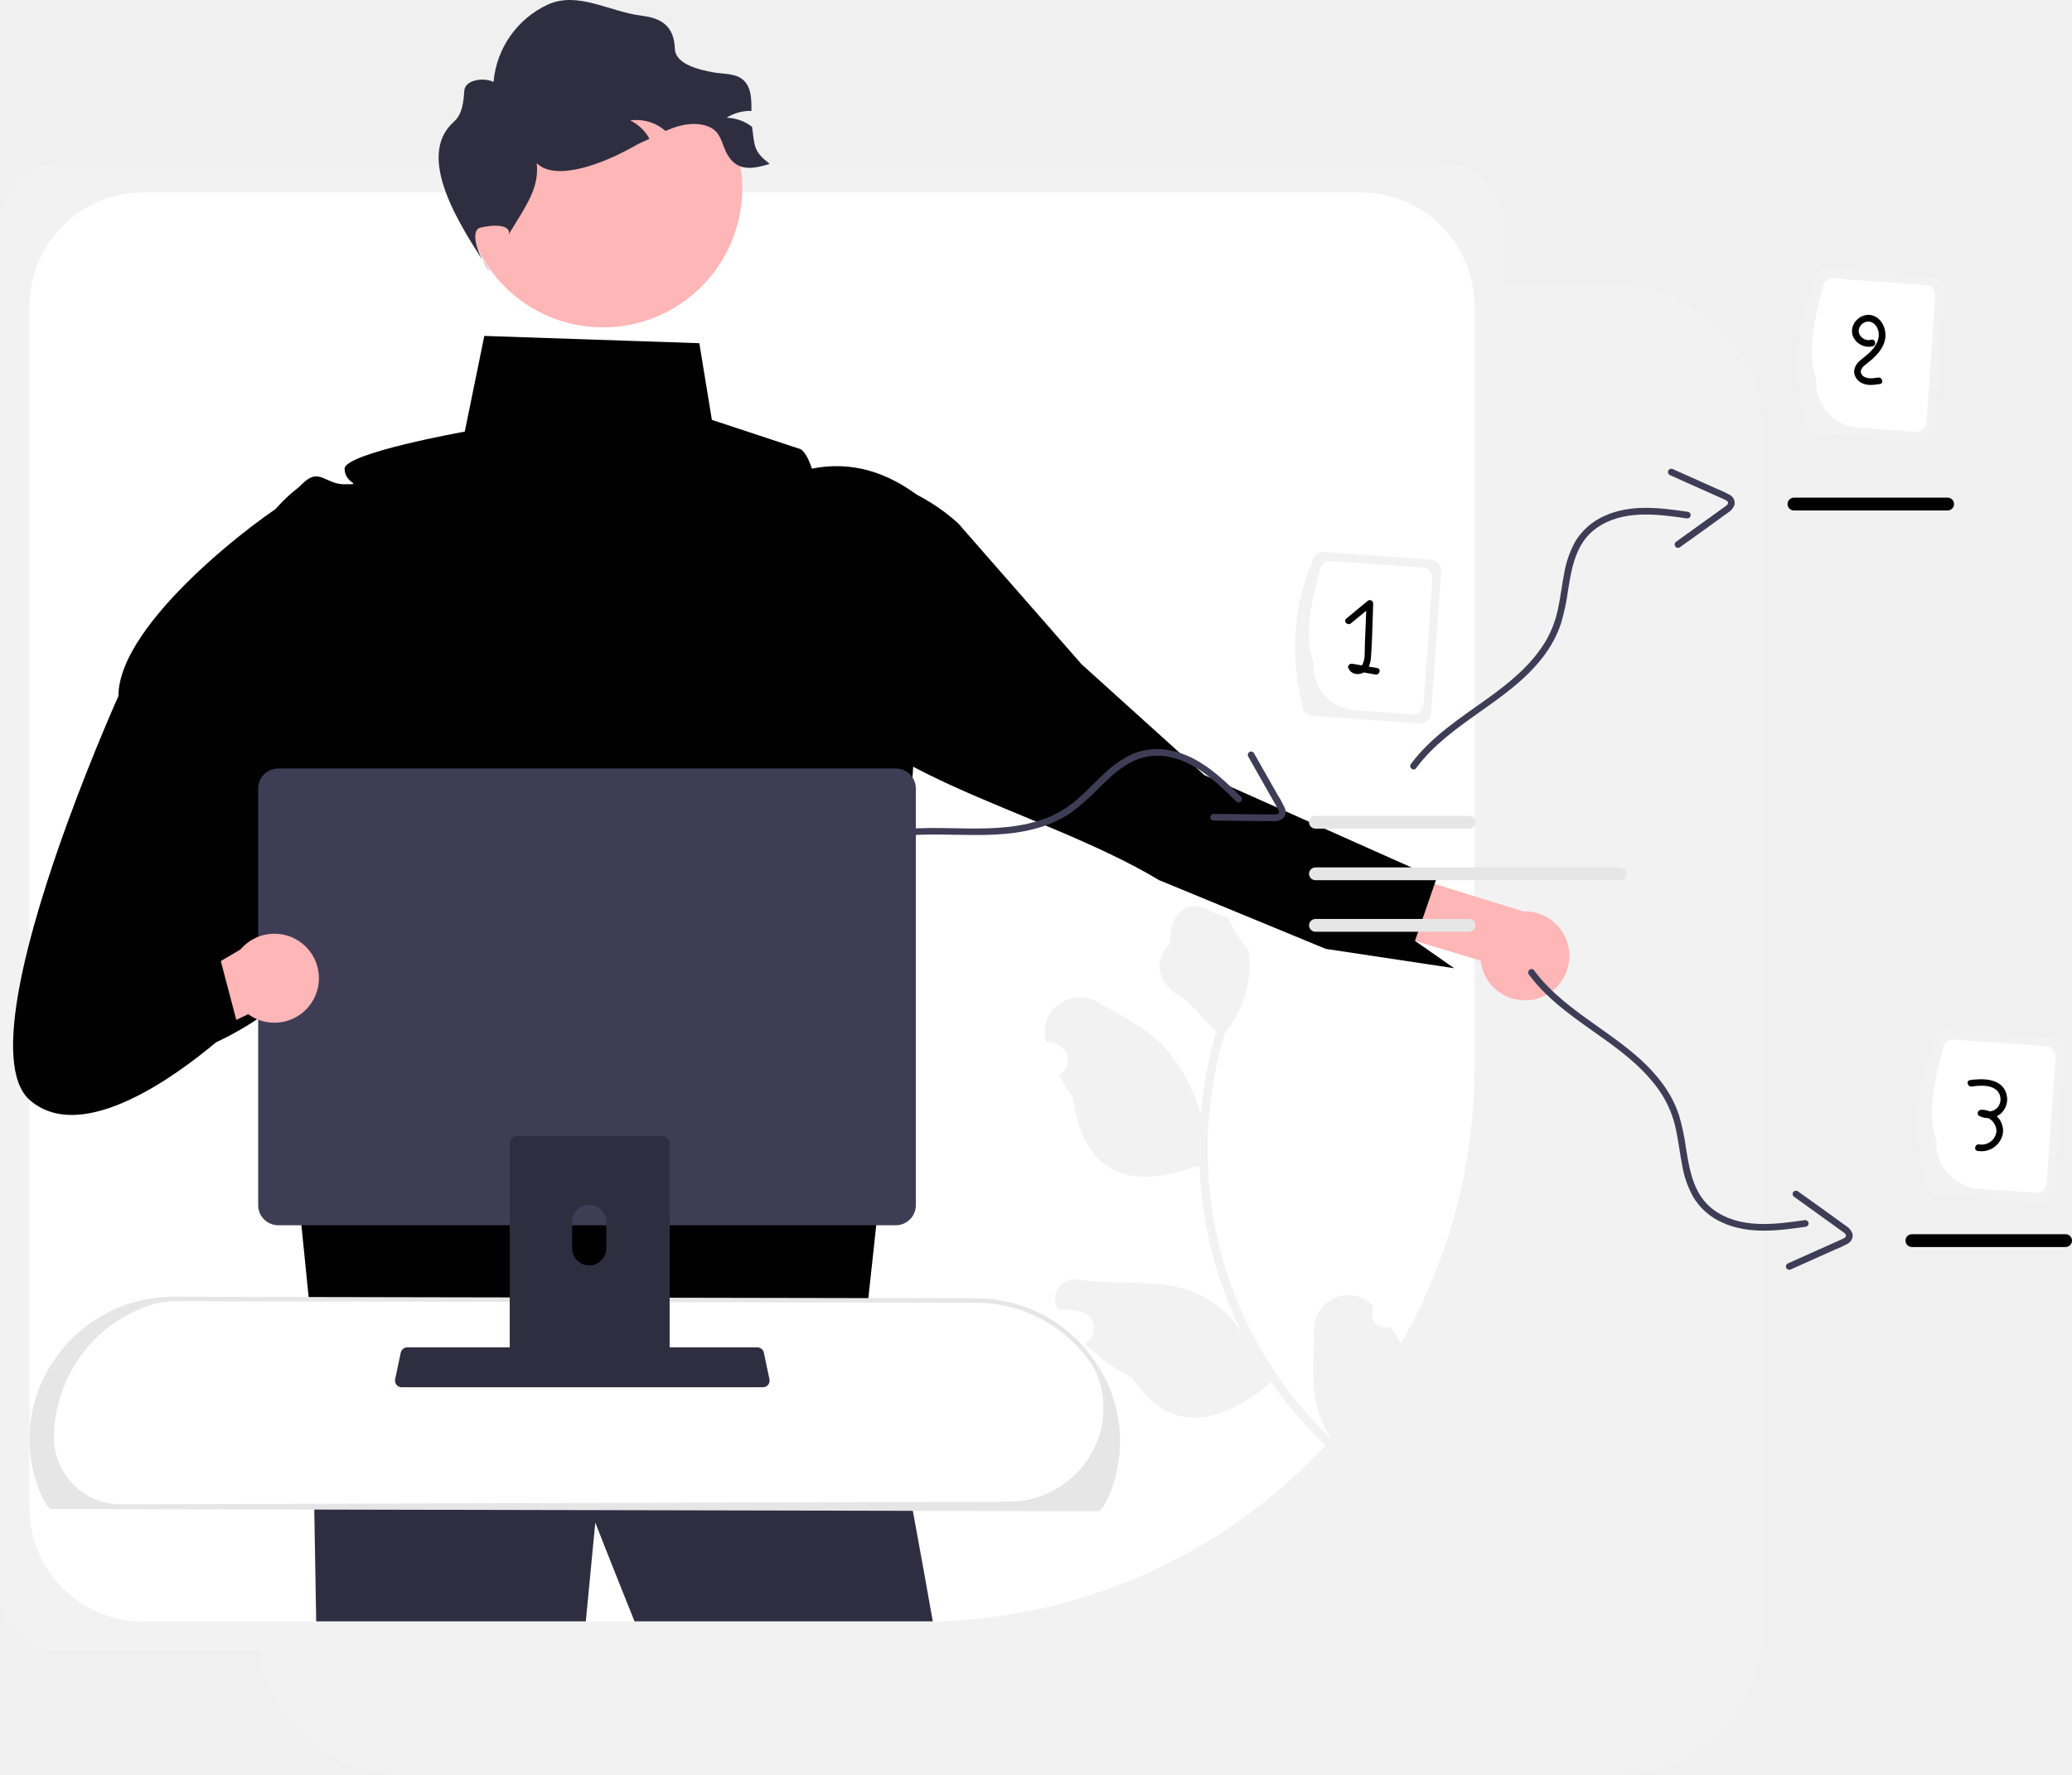
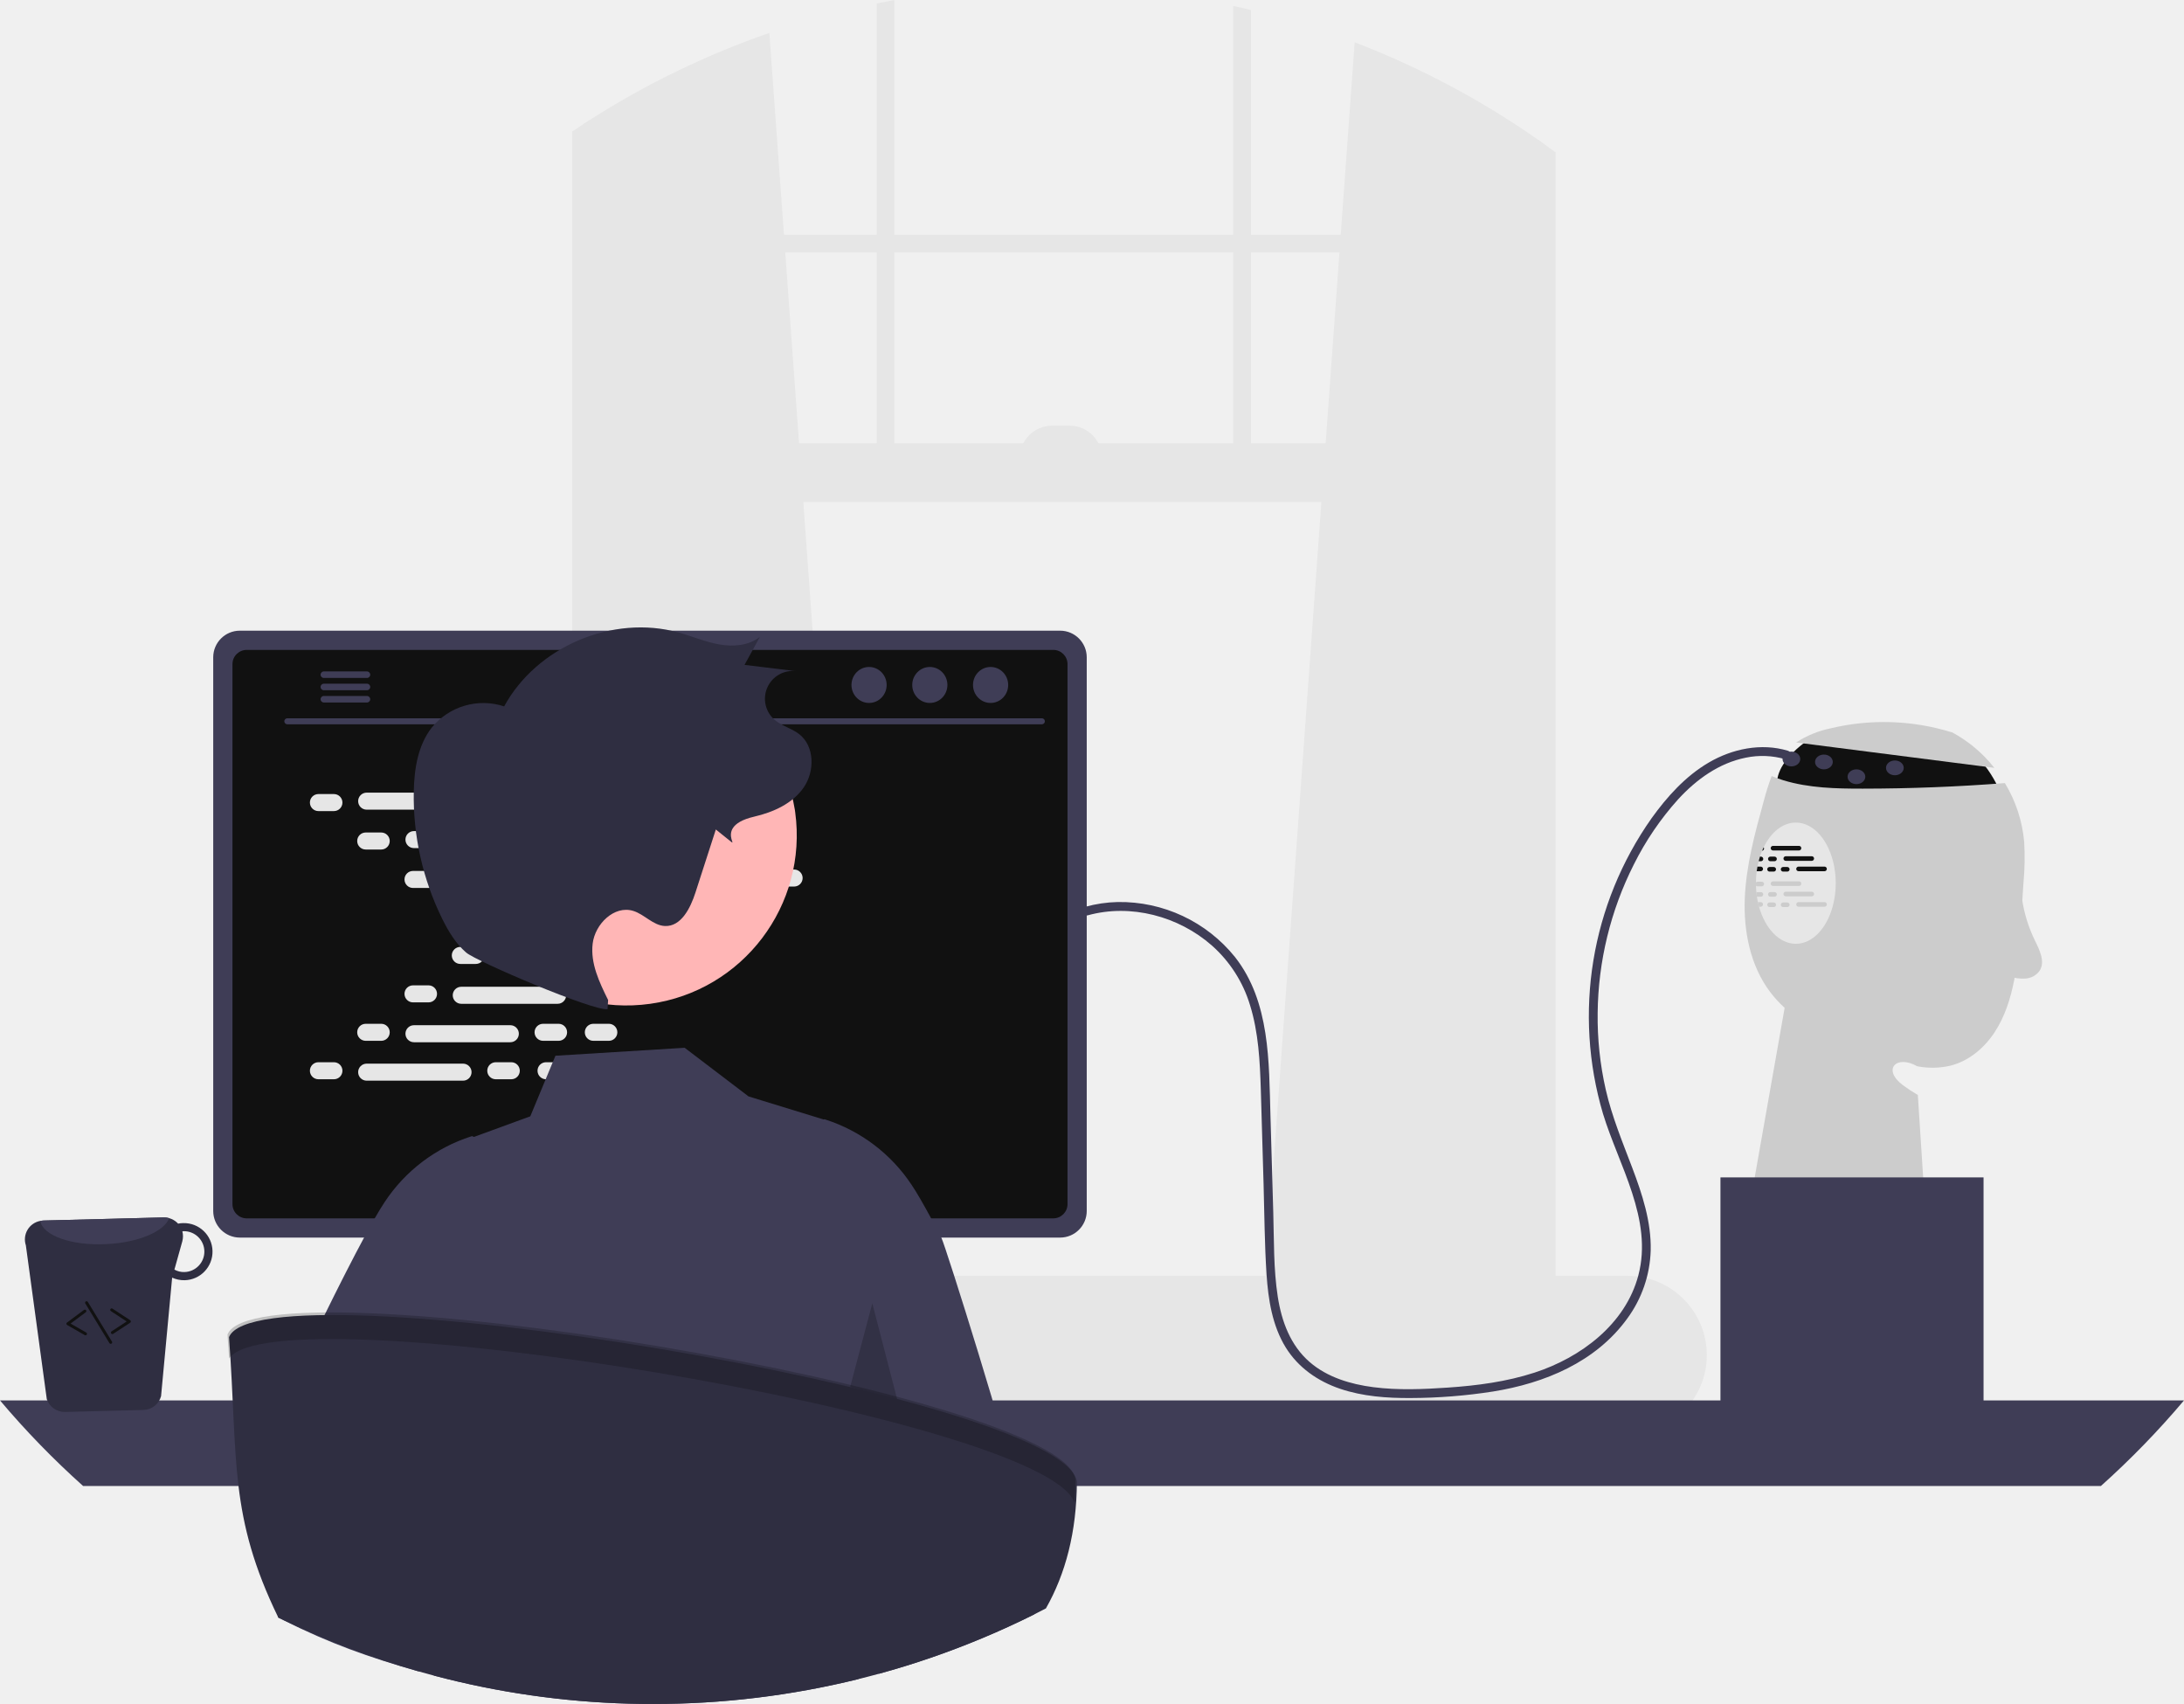
- <svg xmlns="http://www.w3.org/2000/svg" data-name="Layer 1" width="930.986" height="797.335" viewBox="0 0 930.986 797.335">
-   <path d="M861.776,179.892h-63.256v539.294A64.432,64.432,0,0,1,734.088,783.619H250.469v.617a64.432,64.432,0,0,0,64.432,64.432h546.875a64.432,64.432,0,0,0,64.432-64.432V244.325A64.432,64.432,0,0,0,861.776,179.892Z" transform="translate(-134.5071 -51.33254)" fill="#f2f2f2" />
-   <rect y="73.237" width="675.74" height="668.775" rx="26.744" fill="#f2f2f2" />
-   <path d="M198.94,137.82A51.182,51.182,0,0,0,147.758,189.002V728.913a51.182,51.182,0,0,0,51.182,51.182H547.969c137.534,0,249.027-111.493,249.027-249.027V189.002a51.182,51.182,0,0,0-51.182-51.182Z" transform="translate(-134.5071 -51.33254)" fill="#fff" />
-   <path d="M825.034,500.156a20.028,20.028,0,0,1-25.256-17.105L704.214,454.191l1.484-28.396L818.951,460.903a20,20,0,0,1,6.083,39.253Z" transform="translate(-134.5071 -51.33254)" fill="#ffb6b6" />
-   <path d="M503.287,353.679c-9.676-8.075,4.493-48.099.672-59.7q-.343-1.053-.652-2.113a6.776,6.776,0,0,1,.274-4.532l35.918-16.895a87.253,87.253,0,0,1,25.485,16.022l55.487,63.374,55.124,49.786,24.188,10.783,80.151,35.749-.831,2.396-.007.007-8.81,25.587-0.0.014,17.624,12.286-57.699-8.692-38.16-15.741L655.307,446.857C601.055,414.207,511.795,397.284,503.287,353.679Z" transform="translate(-134.5071 -51.33254)" fill="#000000" />
-   <path d="M759.017,647.369a5.675,5.675,0,0,1-7.476-7.6c-.079-.581-.135-.998-.214-1.58q-.14-.144-.281-.287c-9.484-9.62-25.887-2.953-26.054,10.554-.148,11.989-1.456,24.462,1.562,35.866A45.082,45.082,0,0,0,733.056,698.42a180.744,180.744,0,0,1-43.188-63.565,174.451,174.451,0,0,1-6.235-18.468q-2.124-7.709-3.561-15.572a182.839,182.839,0,0,1,4.829-85.419,48.659,48.659,0,0,0,10.974-27.017,37.117,37.117,0,0,0-.64-10.671c-.866.486-8.982-12.426-8.634-13.557-2.049-1.423-4.716-1.47-6.864-2.8-10.684-6.611-19.564-1.15-19.432,13.599-8.485,9.63-5.02,18.574,4.938,24.521,6.335,3.783,9.859,10.925,15.84,15.297-.183.63-.386,1.251-.569,1.881a184.019,184.019,0,0,0-6.509,35.39c-3.017-11.63-10.45-24.12-17.457-31.283-7.981-8.163-18.89-13.359-28.98-19.137-12.119-6.941-26.838,4.107-23.091,17.56q.054.195.11.39,1.83.244,3.638.616a7.697,7.697,0,0,1,2.33,14.157l-.137.081a76.587,76.587,0,0,0,6.134,9.878c4.725,36.672,28.125,41.34,54.83,31.269.705.065,1.395.137,2.094.188a187.83,187.83,0,0,0,8.315,47.927,178.15,178.15,0,0,0,10.82,26.652l-.171-.297a47.075,47.075,0,0,0-25.029-19.253c-15.258-4.829-32.868-1.802-48.29-4.419-7.424-1.26-13.173,6.517-9.363,13.011q.091.156.183.311a51.712,51.712,0,0,1,6.421.437q1.83.244,3.638.616A7.697,7.697,0,0,1,622.331,654.901l-.137.081c-.099.057-.183.108-.282.165a76.654,76.654,0,0,0,21.301,15.249c16.998,26.854,41.176,20.359,62.473,2.019l.015-.006A187.772,187.772,0,0,0,731.109,701.897l41.827-16.763c-.036-.525-.094-1.059-.145-1.578a51.201,51.201,0,0,1-11.85,3.949c1.577-5.052,3.142-10.133,4.72-15.185a2.804,2.804,0,0,0,.105-.303c.793-2.58,1.607-5.151,2.4-7.73l-0-.003a74.995,74.995,0,0,0-9.146-16.916Z" transform="translate(-134.5071 -51.33254)" fill="#f2f2f2" />
-   <path d="M529.118,684.179l-.48-.6C527.258,674.699,529.118,684.179,529.118,684.179Z" transform="translate(-134.5071 -51.33254)" fill="#2f2e41" />
-   <path d="M553.618,779.969H419.62c-10.411-25.88-17.637-44.39-17.637-44.39s-1.755,18.13-4.259,44.39H276.581c-1.134-71.36-2.721-144.63-3.244-167.9l232.525,5.18,23.128,29.33c.079.49.158,1.03.256,1.64C530.184,654.179,542.773,718.149,553.618,779.969Z" transform="translate(-134.5071 -51.33254)" fill="#2f2e41" />
-   <path d="M551.587,278.075l-.022-.042a6.776,6.776,0,0,0-3.367-3.045c-14.712-11.415-30.821-16.619-48.899-13.06-2.96-8.96-5.72-8.96-5.72-8.96l-39.21-12.95-5.64-34.45-96.61-3.27-8.78,42.99s-54,9.68-54,16.68,9,7,0,7-11.41-8-19.2,0a25.425,25.425,0,0,1-2.11,1.9c-.09.08-.19.15-.28.23a66.713,66.713,0,0,0-25.15,58.95l16.61,165.23,17.73,176.31,242.64,10.1,16.25-150.03,16.529-249.623A6.834,6.834,0,0,0,551.587,278.075Z" transform="translate(-134.5071 -51.33254)" fill="#000000" />
-   <path d="M153.275,721.164c1.385,3.485,2.783,6.039,4.194,7.302l470.58,1c1.41-1.263,2.808-3.816,4.194-7.302,16.459-41.407-14.59-86.307-59.148-86.392L212.448,635.088C167.95,635.003,136.839,679.814,153.275,721.164Z" transform="translate(-134.5071 -51.33254)" fill="#fff" />
-   <path d="M628.431,730.466l-.383-.001-470.961-1.001-.284-.254c-1.467-1.313-2.924-3.824-4.456-7.677h0a62.609,62.609,0,0,1,6.596-59.154,64.504,64.504,0,0,1,53.383-28.291h.124l360.648.685a64.75,64.75,0,0,1,53.523,28.494,62.848,62.848,0,0,1,6.552,59.267c-1.532,3.853-2.99,6.363-4.456,7.677Zm-439.521-3.094,399.013-1.209c28.165-.085,48.883-27.273,40.537-54.173a28.739,28.739,0,0,0-3.496-7.601A62.753,62.753,0,0,0,573.093,636.773l-360.648-.685h-.12a38.664,38.664,0,0,0-13.337,2.851c-23.296,8.815-38.873,30.974-40.169,55.847q-.025.475-.049.951a30.086,30.086,0,0,0,28.497,31.595q.821.042,1.642.04Z" transform="translate(-134.5071 -51.33254)" fill="#e6e6e6" />
-   <path d="M719.568,367.792c-5.154-21.646-4.294-42.966,4.531-63.854a4.892,4.892,0,0,1,5.221-4.529l48.224,3.422a4.892,4.892,0,0,1,4.529,5.221l-4.531,63.854a4.892,4.892,0,0,1-5.221,4.529l-48.224-3.422A4.892,4.892,0,0,1,719.568,367.792Z" transform="translate(-134.5071 -51.33254)" fill="#f2f2f2" />
-   <path d="M724.636,348.768c-4.125-10.667-1.487-25.337,2.913-41.051a4.582,4.582,0,0,1,4.889-4.241l41.444,2.941a4.582,4.582,0,0,1,4.242,4.889L774.092,368.127a4.582,4.582,0,0,1-4.889,4.241l-25.674-1.822A20.41,20.41,0,0,1,724.636,348.768Z" transform="translate(-134.5071 -51.33254)" fill="#fff" />
-   <path d="M753.329,351.552q-1.899-.326-3.798-.653a12.753,12.753,0,0,0,.994-4.338c.599-7.992.66-16.06.979-24.068a1.519,1.519,0,0,0-2.561-1.061q-4.769,3.95-9.538,7.9c-1.488,1.233.644,3.345,2.121,2.121q3.423-2.835,6.846-5.67-.314,7.871-.628,15.741c-.1,2.518.206,5.576-.825,7.944a3.827,3.827,0,0,1-.547.887q-2.102-.361-4.205-.722c-1.008-.173-2.289.668-1.845,1.845.965,2.559,3.809,3.368,6.247,2.381a5.076,5.076,0,0,0,.622-.333l5.339.917C754.42,354.769,755.231,351.879,753.329,351.552Z" transform="translate(-134.5071 -51.33254)" fill="#000000" />
-   <path d="M999.568,582.792c-5.154-21.646-4.294-42.966,4.531-63.854a4.892,4.892,0,0,1,5.221-4.529l48.224,3.422a4.892,4.892,0,0,1,4.529,5.221l-4.531,63.854a4.892,4.892,0,0,1-5.221,4.529l-48.224-3.422A4.892,4.892,0,0,1,999.568,582.792Z" transform="translate(-134.5071 -51.33254)" fill="#f2f2f2" />
-   <path d="M1004.636,563.768c-4.125-10.667-1.487-25.337,2.913-41.051a4.582,4.582,0,0,1,4.889-4.241l41.444,2.941a4.582,4.582,0,0,1,4.242,4.889L1054.092,583.127a4.582,4.582,0,0,1-4.889,4.241l-25.674-1.822A20.41,20.41,0,0,1,1004.636,563.768Z" transform="translate(-134.5071 -51.33254)" fill="#fff" />
-   <path d="M1031.691,552.935a8.447,8.447,0,0,0,1.555-.943,8.607,8.607,0,0,0,2.815-8.952c-1.945-7.144-10.49-7.188-16.39-6.328-1.903.277-1.094,3.168.798,2.893,3.976-.579,10.218-1.048,12.354,3.295a5.706,5.706,0,0,1-.913,6.285,5.554,5.554,0,0,1-3.376,1.605,8.923,8.923,0,0,0-3.928-.733c-1.39.066-2.165,2.087-.757,2.795a9.012,9.012,0,0,0,4.01.945,6.5,6.5,0,0,1,3.667,6.198,6.723,6.723,0,0,1-7.655,5.639l-.037-.006c-1.885-.379-2.692,2.512-.798,2.893a9.75,9.75,0,0,0,11.387-7.776q.039-.206.069-.414A9.111,9.111,0,0,0,1031.691,552.935Z" transform="translate(-134.5071 -51.33254)" fill="#000000" />
-   <path d="M945.568,240.792c-5.154-21.646-4.294-42.966,4.531-63.854a4.892,4.892,0,0,1,5.221-4.529l48.224,3.422a4.892,4.892,0,0,1,4.529,5.221l-4.531,63.854a4.892,4.892,0,0,1-5.221,4.529L950.097,246.013A4.892,4.892,0,0,1,945.568,240.792Z" transform="translate(-134.5071 -51.33254)" fill="#f2f2f2" />
-   <path d="M950.636,221.768c-4.125-10.667-1.487-25.337,2.913-41.051A4.582,4.582,0,0,1,958.438,176.476l41.444,2.941a4.582,4.582,0,0,1,4.242,4.889l-4.032,56.821a4.582,4.582,0,0,1-4.889,4.241l-25.674-1.822A20.41,20.41,0,0,1,950.636,221.768Z" transform="translate(-134.5071 -51.33254)" fill="#fff" />
-   <path d="M976.122,193.174c-4.248-1.474-8.973,1.885-9.455,6.242-.546,4.937,4.764,8.835,9.362,7.493,1.85-.54,1.063-3.436-.797-2.893-3.37.984-6.965-2.655-5.028-5.909a4.431,4.431,0,0,1,4.527-2.215,5.018,5.018,0,0,1,3.344,3.035c1.653,3.726-.312,7.51-2.916,10.218-1.485,1.545-3.228,2.745-4.829,4.153a6.983,6.983,0,0,0-2.746,4.954,5.997,5.997,0,0,0,3.412,5.182c2.558,1.315,5.467.897,8.188.459,1.901-.306,1.094-3.197-.798-2.893-2.38.383-5.943.963-7.451-1.518-1.291-2.125,1.369-3.991,2.819-5.121,3.643-2.841,7.328-6.51,7.875-11.34C982.077,199.064,980.066,194.543,976.122,193.174Z" transform="translate(-134.5071 -51.33254)" fill="#000000" />
-   <path d="M244.303,485.463l23.76,10.7c-11.17,9.06-28.18,21.25-44.84,26.89l-26.47-18.05c-9.86-38.02-3.82-77.2,8.03-110.33a249.437,249.437,0,0,1,25.94-52.36,66.724,66.724,0,0,1,25.15-58.95c.1-.08.19-.15.28-.23a87.297,87.297,0,0,1,29.92,60.63l.53,8.76,1.06,17.26,2.69,44.08-31.9,49.6Z" transform="translate(-134.5071 -51.33254)" fill="#000000" />
-   <path d="M312.659,673.646a2.948,2.948,0,0,0,2.32,1.11h162.34a2.987,2.987,0,0,0,2.92-3.6l-2.52-11.97a2.993,2.993,0,0,0-1.86-2.17,2.894,2.894,0,0,0-1.06-.2h-157.31a2.894,2.894,0,0,0-1.06.2,2.992,2.992,0,0,0-1.86,2.17l-2.52,11.97A2.985,2.985,0,0,0,312.659,673.646Z" transform="translate(-134.5071 -51.33254)" fill="#2f2e41" />
-   <path d="M250.509,405.686v187.26a9.007,9.007,0,0,0,9,9h277.5a9.007,9.007,0,0,0,9-9v-187.26a9.011,9.011,0,0,0-9-8.99h-277.5A9.012,9.012,0,0,0,250.509,405.686Z" transform="translate(-134.5071 -51.33254)" fill="#3f3d56" />
-   <path d="M363.539,565.206v102.56h71.85v-102.56a3.448,3.448,0,0,0-2.43-3.3,3.176,3.176,0,0,0-1.03-.16h-64.92a3.463,3.463,0,0,0-3.47,3.456v.003Zm28.04,35.24a7.67,7.67,0,0,1,15.34,0v11.9a7.67,7.67,0,0,1-15.34,0Z" transform="translate(-134.5071 -51.33254)" fill="#2f2e41" />
-   <circle cx="270.966" cy="84.6" r="62.527" fill="#ffb6b6" />
-   <path d="M480.338,124.994c-6.741,2.093-13.24,3.327-17.624-2.203s-3.238-11.852-9.759-14.518c-5.265-2.159-11.345-1.234-16.654.771-.947.352-1.873.749-2.776,1.145-.507-.441-1.013-.859-1.564-1.256a19.867,19.867,0,0,0-14.297-3.481,19.494,19.494,0,0,1,8.658,8.261c-1.806.903-3.747,1.578-5.485,2.577-23.879,13.729-50.434,19.258-48.267-3.657,7.226,19.034,1.608,25.819-8.988,43.2l-.419,1.013c1.057-4.56-6.377-4.776-12.799-3.216-4.743,1.152-1.674,12.21,4.406,19.827-13.592-20.466-33.95-51.712-16.346-67.389,2.596-2.312,4.226-5.574,4.692-13.923.277-4.95,8.702-6.19,13.152-3.987a42.354,42.354,0,0,1,24.453-34.807c13.614-6.058,27.46,3.261,42.253,5.067,8.208,1.002,14.432,4.308,14.76,14.782.218,6.975,10.729,9.473,17.602,10.706,4.362.771,9.274.308,12.755,3.062,4.031,3.194,4.075,8.812,4.053,14.209a19.845,19.845,0,0,0-11.169,3.062,19.418,19.418,0,0,1,11.279,3.965,1.209,1.209,0,0,1,.176.132C473.619,117.416,473.134,119.333,480.338,124.994Z" transform="translate(-134.5071 -51.33254)" fill="#2f2e41" />
-   <path d="M525.433,429.873c24.432-7.592,50.588.618,75.154-6.39a50.944,50.944,0,0,0,15.789-7.415,98.114,98.114,0,0,0,11.492-10.227c7.39-7.309,15.415-14.984,26.518-14.899,14.62.111,25.846,10.972,35.592,20.562,1.377,1.355,3.5-.764,2.121-2.121-8.955-8.812-18.63-18.108-31.376-20.739a28.955,28.955,0,0,0-17.116,1.422,44.685,44.685,0,0,0-12.719,8.697c-3.925,3.6-7.546,7.519-11.524,11.062a47.972,47.972,0,0,1-14.136,8.922c-11.262,4.484-23.615,5.025-35.593,4.895-15.036-.164-30.431-1.188-44.998,3.339-1.838.571-1.053,3.468.798,2.893Z" transform="translate(-134.5071 -51.33254)" fill="#3f3d56" />
-   <path d="M695.335,391.285,702.845,404.525l3.634,6.406c.646,1.138,1.309,2.269,1.938,3.417.386.705,1.23,1.977.424,2.645a3.913,3.913,0,0,1-2.283.356c-1.324.003-2.649-.027-3.972-.04l-7.448-.075-15.393-.156a1.501,1.501,0,0,0,0,3c8.936.091,17.878.279,26.814.272a6.412,6.412,0,0,0,4.385-1.2,4.172,4.172,0,0,0,.795-4.809,45.679,45.679,0,0,0-3.033-5.564l-3.271-5.766-7.511-13.24a1.501,1.501,0,0,0-2.59,1.514Z" transform="translate(-134.5071 -51.33254)" fill="#3f3d56" />
-   <path d="M794.604,423.727h-69.031a2.876,2.876,0,1,1-.017-5.753q.009,0,.017,0h69.031a2.876,2.876,0,1,1,.017,5.753Q794.613,423.727,794.604,423.727Z" transform="translate(-134.5071 -51.33254)" fill="#e6e6e6" />
-   <path d="M794.604,470.055h-69.031a2.876,2.876,0,1,1-.017-5.753q.009,0,.017,0h69.031a2.876,2.876,0,1,1,.017,5.753Q794.613,470.055,794.604,470.055Z" transform="translate(-134.5071 -51.33254)" fill="#e6e6e6" />
-   <path d="M862.369,446.891h-136.796a2.876,2.876,0,1,1-.017-5.753q.009,0,.017,0h136.796a2.876,2.876,0,1,1,.017,5.753Q862.378,446.891,862.369,446.891Z" transform="translate(-134.5071 -51.33254)" fill="#e6e6e6" />
-   <path d="M770.782,396.562c15.187-20.589,41.124-29.467,56.766-49.665a50.945,50.945,0,0,0,8.328-15.327,98.125,98.125,0,0,0,3.201-15.047c1.625-10.266,3.544-21.203,12.54-27.712,11.846-8.57,27.323-6.47,40.855-4.516a1.501,1.501,0,0,0,.453-2.966c-12.434-1.795-25.736-3.555-37.564,1.876A28.954,28.954,0,0,0,842.412,294.491a44.684,44.684,0,0,0-5.096,14.541c-1.03,5.225-1.625,10.528-2.732,15.739a47.973,47.973,0,0,1-6.104,15.562c-6.417,10.284-16.05,18.037-25.778,25.027-12.212,8.775-25.221,17.069-34.277,29.344-1.142,1.549,1.206,3.418,2.356,1.858Z" transform="translate(-134.5071 -51.33254)" fill="#3f3d56" />
-   <path d="M884.812,264.833l13.894,6.218,6.723,3.009c1.195.535,2.399,1.052,3.585,1.605.729.339,2.162.864,1.909,1.88-.173.692-1.099,1.249-1.628,1.639-1.065.786-2.15,1.547-3.224,2.321l-6.046,4.351-12.495,8.992a1.501,1.501,0,0,0,1.777,2.417c7.253-5.22,14.569-10.365,21.765-15.664a6.412,6.412,0,0,0,2.823-3.564A4.172,4.172,0,0,0,911.686,273.691a45.683,45.683,0,0,0-5.74-2.686l-6.05-2.708-13.894-6.218a1.501,1.501,0,0,0-1.19,2.754Z" transform="translate(-134.5071 -51.33254)" fill="#3f3d56" />
-   <path d="M1009.604,280.727h-69.031a2.876,2.876,0,1,1-.017-5.753q.009,0,.017,0h69.031a2.876,2.876,0,1,1,.017,5.753Q1009.613,280.727,1009.604,280.727Z" transform="translate(-134.5071 -51.33254)" fill="#000000" />
-   <path d="M823.782,487.375c15.187,20.589,41.124,29.467,56.766,49.665a50.944,50.944,0,0,1,8.328,15.327,98.125,98.125,0,0,1,3.201,15.047c1.625,10.266,3.544,21.203,12.54,27.712,11.846,8.57,27.323,6.47,40.855,4.516a1.501,1.501,0,0,1,.453,2.966c-12.434,1.795-25.736,3.555-37.564-1.876a28.954,28.954,0,0,1-12.948-11.284,44.684,44.684,0,0,1-5.096-14.541c-1.03-5.225-1.625-10.528-2.732-15.739a47.973,47.973,0,0,0-6.104-15.562c-6.417-10.284-16.05-18.037-25.778-25.027-12.212-8.775-25.221-17.069-34.277-29.344-1.142-1.549,1.206-3.418,2.356-1.858Z" transform="translate(-134.5071 -51.33254)" fill="#3f3d56" />
-   <path d="M937.812,619.104l13.894-6.218,6.723-3.009c1.195-.535,2.399-1.052,3.585-1.605.729-.339,2.162-.864,1.909-1.88-.173-.692-1.099-1.249-1.628-1.639-1.065-.786-2.15-1.547-3.224-2.321l-6.046-4.351L940.53,589.089a1.501,1.501,0,0,1,1.777-2.417c7.253,5.22,14.569,10.365,21.765,15.664a6.412,6.412,0,0,1,2.823,3.564,4.172,4.172,0,0,1-2.208,4.346,45.683,45.683,0,0,1-5.74,2.686l-6.05,2.708-13.894,6.218a1.501,1.501,0,0,1-1.19-2.754Z" transform="translate(-134.5071 -51.33254)" fill="#3f3d56" />
-   <path d="M1062.604,611.727h-69.031a2.876,2.876,0,0,1-.026-5.753c.009-0.0.017-0.0.026,0h69.031a2.876,2.876,0,0,1,.026,5.753C1062.621,611.727,1062.612,611.727,1062.604,611.727Z" transform="translate(-134.5071 -51.33254)" fill="#000000" />
-   <path d="M275.674,499.923a20.028,20.028,0,0,1-29.645,7.185l-71.895,34.214-4.818-20.151L242.534,478.024a20,20,0,0,1,33.14,21.899Z" transform="translate(-134.5071 -51.33254)" fill="#ffb6b6" />
-   <path d="M247.97,396l-50.59,103.37,21.38-9.69,14.88-6.75,7.46,28.34s-4.94,4.8-12.73,11.11c-11.17,9.06-28.18,21.25-44.84,26.89-13.04,4.42-25.85,4.83-35.47-3.41-18.26-15.64-.41-77.75,16.84-125.04,11.55-31.67,22.82-56.68,22.82-56.68,0-33.4,64.819-81.427,76.849-87.997h0c6.87-3.74,8.77,1.707,8.77,1.707l-37.698,55.19,11.27,45.7,3.19,12.91Z" transform="translate(-134.5071 -51.33254)" fill="#000000" />
+ <svg xmlns="http://www.w3.org/2000/svg" data-name="Layer 1" width="738.82" height="576.27" viewBox="0 0 738.82 576.27">
+   <path d="M844.969,410.389s-17.37,9.661-12.37,20.661,76,2,76,2-5-15-14-18S844.969,410.389,844.969,410.389Z" transform="translate(-230.59 -161.865)" fill="#111111" />
+   <path d="M838.197,412.965a33.803,33.803,0,0,1,11.446-4.733,77.516,77.516,0,0,1,41.177,1.284l-.245-.199a45.946,45.946,0,0,1,14.666,12.228Z" transform="translate(-230.59 -161.865)" fill="#ccc" />
+   <path d="M915.119,460.27q-.36,5.385-.72,10.76a172.674,172.674,0,0,1-2.45,22.38c-1.22,6.19-3.16,12.33-6.63,17.6-3.47,5.26-8.62,9.61-14.72,11.21a26.973,26.973,0,0,1-11.42.25c-7.13-4.05-11.96,1.13-4.84,6.4a55.187,55.187,0,0,0,5.03,3.31l3.23,49.87-60-13,11.71-66.34a39.59,39.59,0,0,1-4.9-5.35c-6.71-8.91-9.02-20.52-8.58-31.66.45-11.15,3.42-22.02,6.37-32.77a84.278,84.278,0,0,1,2.72-8.61c1.31.54,2.64,1.03,3.99,1.44,8.63,2.62,17.8,2.83,26.82,2.82q24.075-.015,48.09-1.88a46.142,46.142,0,0,1,6.53,19.94A92.569,92.569,0,0,1,915.119,460.27Z" transform="translate(-230.59 -161.865)" fill="#ccc" />
+   <path d="M658.5,595.645l92.37,8.2.99.09V209.795q-.495-.345-.99-.69a288.323,288.323,0,0,0-62.01-32.94l-4.72,65.1-.43,5.96-4.67,64.56L677.6,331.645l-18.93,261.7Z" transform="translate(-230.59 -161.865)" fill="#e6e6e6" />
+   <path d="M430.07,202.455c-.66.42-1.32.84-1.98,1.28v400.2l1.98-.18,91.37-8.11-.17-2.3L502.34,331.645l-1.44-19.86-4.67-64.56-.43-5.96-4.95-68.27A287.687,287.687,0,0,0,430.07,202.455Z" transform="translate(-230.59 -161.865)" fill="#e6e6e6" />
+   <path d="M428.09,203.735c-1.33.86-2.66,1.74-3.97,2.63v403.03c0,10.07,5.97,18.51,13.95,20.66a15.249,15.249,0,0,0,4,.53h296.8a15.118,15.118,0,0,0,3.99-.53,17.06,17.06,0,0,0,7.78-4.66,22.919,22.919,0,0,0,6.18-16V213.375c-1.64-1.21-3.29-2.41-4.96-3.58q-.495-.345-.99-.69v400.29a16.108,16.108,0,0,1-.46,3.85c-1.41,5.95-6.06,10.31-11.54,10.31H442.07c-6.62,0-12-6.35-12-14.16V202.455C429.41,202.875,428.75,203.295,428.09,203.735Z" transform="translate(-230.59 -161.865)" fill="#e6e6e6" />
+   <rect x="196.503" y="79.404" width="326.752" height="5.959" fill="#e6e6e6" />
+   <path d="M653.77,165.255c-1.98-.49-3.96-.95-5.96-1.38v161.81h5.96Z" transform="translate(-230.59 -161.865)" fill="#e6e6e6" />
+   <path d="M533.13,161.865c-1.99.37-3.98.75-5.96,1.16v162.66h5.96Z" transform="translate(-230.59 -161.865)" fill="#e6e6e6" />
+   <path d="M363.03,620.155a26.711,26.711,0,0,0,1.93,9.98,25.54,25.54,0,0,0,1.75,3.56,27.096,27.096,0,0,0,3.02,4.18,26.76,26.76,0,0,0,20.12,9.11H781.16a26.82,26.82,0,0,0,0-53.64H389.85A26.846,26.846,0,0,0,363.03,620.155Z" transform="translate(-230.59 -161.865)" fill="#e6e6e6" />
+   <rect x="427.093" y="311.784" width="324.766" height="19.863" transform="translate(948.3611 481.5662) rotate(-180)" fill="#e6e6e6" />
+   <path d="M575.571,305.825h27.809a0,0,0,0,1,0,0v0a10.925,10.925,0,0,1-10.925,10.925h-5.959a10.925,10.925,0,0,1-10.925-10.925v0A0,0,0,0,1,575.571,305.825Z" transform="translate(948.3611 460.7097) rotate(-180)" fill="#e6e6e6" />
+   <path d="M230.59,635.475a289.004,289.004,0,0,0,28.12,28.95H941.29a289.004,289.004,0,0,0,28.12-28.95Z" transform="translate(-230.59 -161.865)" fill="#3f3d56" />
+   <path d="M415.75,538.665v102.56H487.6V538.665a3.448,3.448,0,0,0-2.43-3.3,3.175,3.175,0,0,0-1.03-.16H419.22A3.463,3.463,0,0,0,415.75,538.665Zm28.04,35.24a7.67,7.67,0,0,1,15.34,0v11.9a7.67,7.67,0,0,1-15.34,0Z" transform="translate(-230.59 -161.865)" fill="#2f2e41" />
+   <path d="M415.53,637.945v9.89a1.946,1.946,0,0,0,1.93,1.94h68.43a1.94,1.94,0,0,0,1.93-1.94v-9.89Z" transform="translate(-230.59 -161.865)" fill="#3f3d56" />
+   <path d="M302.72,384.145v187.26a9.007,9.007,0,0,0,9,9h277.5a9.007,9.007,0,0,0,9-9V384.145a9.011,9.011,0,0,0-9-8.99H311.72A9.012,9.012,0,0,0,302.72,384.145Z" transform="translate(-230.59 -161.865)" fill="#3f3d56" />
+   <path d="M309.23,386.475v182.62a4.818,4.818,0,0,0,4.81,4.81H586.91a4.818,4.818,0,0,0,4.81-4.81V386.475a4.82,4.82,0,0,0-4.81-4.82H314.04A4.821,4.821,0,0,0,309.23,386.475Z" transform="translate(-230.59 -161.865)" fill="#111111" />
+   <path d="M364.87,652.105a2.948,2.948,0,0,0,2.32,1.11H529.53a2.987,2.987,0,0,0,2.92-3.6l-2.52-11.97a2.993,2.993,0,0,0-1.86-2.17,2.895,2.895,0,0,0-1.06-.2H369.7a2.894,2.894,0,0,0-1.06.2,2.992,2.992,0,0,0-1.86,2.17l-2.52,11.97A2.985,2.985,0,0,0,364.87,652.105Z" transform="translate(-230.59 -161.865)" fill="#2f2e41" />
+   <rect x="520.857" y="637.431" width="5" height="3" rx="0.488" transform="translate(816.124 1115.997) rotate(-180)" fill="#3f3d56" />
+   <rect x="510.857" y="637.431" width="5" height="3" rx="0.488" transform="translate(796.124 1115.997) rotate(-180)" fill="#3f3d56" />
+   <rect x="500.857" y="637.431" width="5" height="3" rx="0.488" transform="translate(776.124 1115.997) rotate(-180)" fill="#3f3d56" />
+   <rect x="490.857" y="637.431" width="5" height="3" rx="0.488" transform="translate(756.124 1115.997) rotate(-180)" fill="#3f3d56" />
+   <rect x="480.857" y="637.431" width="5" height="3" rx="0.488" transform="translate(736.124 1115.997) rotate(-180)" fill="#3f3d56" />
+   <rect x="470.857" y="637.431" width="5" height="3" rx="0.488" transform="translate(716.124 1115.997) rotate(-180)" fill="#3f3d56" />
+   <rect x="460.857" y="637.431" width="5" height="3" rx="0.488" transform="translate(696.124 1115.997) rotate(-180)" fill="#3f3d56" />
+   <rect x="450.857" y="637.431" width="5" height="3" rx="0.488" transform="translate(676.124 1115.997) rotate(-180)" fill="#3f3d56" />
+   <rect x="440.857" y="637.431" width="5" height="3" rx="0.488" transform="translate(656.124 1115.997) rotate(-180)" fill="#3f3d56" />
+   <rect x="430.857" y="637.431" width="5" height="3" rx="0.488" transform="translate(636.124 1115.997) rotate(-180)" fill="#3f3d56" />
+   <rect x="420.857" y="637.431" width="5" height="3" rx="0.488" transform="translate(616.124 1115.997) rotate(-180)" fill="#3f3d56" />
+   <rect x="410.857" y="637.431" width="5" height="3" rx="0.488" transform="translate(596.124 1115.997) rotate(-180)" fill="#3f3d56" />
+   <rect x="400.857" y="637.431" width="5" height="3" rx="0.488" transform="translate(576.124 1115.997) rotate(-180)" fill="#3f3d56" />
+   <rect x="390.857" y="637.431" width="5" height="3" rx="0.488" transform="translate(556.124 1115.997) rotate(-180)" fill="#3f3d56" />
+   <rect x="380.857" y="637.431" width="5" height="3" rx="0.488" transform="translate(536.124 1115.997) rotate(-180)" fill="#3f3d56" />
+   <rect x="370.857" y="637.431" width="5" height="3" rx="0.488" transform="translate(516.124 1115.997) rotate(-180)" fill="#3f3d56" />
+   <rect x="520.975" y="642.431" width="5" height="3" rx="0.488" transform="translate(816.3603 1125.997) rotate(-180)" fill="#3f3d56" />
+   <rect x="510.975" y="642.431" width="5" height="3" rx="0.488" transform="translate(796.3603 1125.997) rotate(-180)" fill="#3f3d56" />
+   <rect x="500.975" y="642.431" width="5" height="3" rx="0.488" transform="translate(776.3603 1125.997) rotate(-180)" fill="#3f3d56" />
+   <rect x="490.975" y="642.431" width="5" height="3" rx="0.488" transform="translate(756.3603 1125.997) rotate(-180)" fill="#3f3d56" />
+   <rect x="480.975" y="642.431" width="5" height="3" rx="0.488" transform="translate(736.3603 1125.997) rotate(-180)" fill="#3f3d56" />
+   <rect x="470.975" y="642.431" width="5" height="3" rx="0.488" transform="translate(716.3603 1125.997) rotate(-180)" fill="#3f3d56" />
+   <rect x="460.975" y="642.431" width="5" height="3" rx="0.488" transform="translate(696.3603 1125.997) rotate(-180)" fill="#3f3d56" />
+   <rect x="450.975" y="642.431" width="5" height="3" rx="0.488" transform="translate(676.3603 1125.997) rotate(-180)" fill="#3f3d56" />
+   <rect x="440.975" y="642.431" width="5" height="3" rx="0.488" transform="translate(656.3603 1125.997) rotate(-180)" fill="#3f3d56" />
+   <rect x="430.975" y="642.431" width="5" height="3" rx="0.488" transform="translate(636.3603 1125.997) rotate(-180)" fill="#3f3d56" />
+   <rect x="420.975" y="642.431" width="5" height="3" rx="0.488" transform="translate(616.3603 1125.997) rotate(-180)" fill="#3f3d56" />
+   <rect x="410.975" y="642.431" width="5" height="3" rx="0.488" transform="translate(596.3603 1125.997) rotate(-180)" fill="#3f3d56" />
+   <rect x="400.975" y="642.431" width="5" height="3" rx="0.488" transform="translate(576.3603 1125.997) rotate(-180)" fill="#3f3d56" />
+   <rect x="390.975" y="642.431" width="5" height="3" rx="0.488" transform="translate(556.3603 1125.997) rotate(-180)" fill="#3f3d56" />
+   <rect x="380.975" y="642.431" width="5" height="3" rx="0.488" transform="translate(536.3603 1125.997) rotate(-180)" fill="#3f3d56" />
+   <rect x="370.975" y="642.431" width="5" height="3" rx="0.488" transform="translate(516.3603 1125.997) rotate(-180)" fill="#3f3d56" />
+   <rect x="437.975" y="648.431" width="40" height="3" rx="0.488" transform="translate(685.3603 1137.997) rotate(-180)" fill="#3f3d56" />
+   <path d="M327.752,406.812H583.075a1.016,1.016,0,0,0,0-2.031H327.752a1.016,1.016,0,0,0,0,2.031Z" transform="translate(-230.59 -161.865)" fill="#3f3d56" />
+   <ellipse cx="335.105" cy="231.649" rx="5.95" ry="6.083" fill="#3f3d56" />
+   <ellipse cx="314.549" cy="231.649" rx="5.95" ry="6.083" fill="#3f3d56" />
+   <ellipse cx="293.993" cy="231.649" rx="5.95" ry="6.083" fill="#3f3d56" />
+   <path d="M339.04,390.045a1.095,1.095,0,0,0,1.09,1.1h14.6a1.105,1.105,0,0,0,0-2.21h-14.6A1.103,1.103,0,0,0,339.04,390.045Z" transform="translate(-230.59 -161.865)" fill="#3f3d56" />
+   <path d="M339.04,394.195a1.095,1.095,0,0,0,1.09,1.1h14.6a1.105,1.105,0,0,0,0-2.21h-14.6A1.103,1.103,0,0,0,339.04,394.195Z" transform="translate(-230.59 -161.865)" fill="#3f3d56" />
+   <path d="M339.04,398.335a1.103,1.103,0,0,0,1.09,1.11h14.6a1.105,1.105,0,0,0,0-2.21h-14.6A1.095,1.095,0,0,0,339.04,398.335Z" transform="translate(-230.59 -161.865)" fill="#3f3d56" />
+   <rect x="104.836" y="268.543" width="11.006" height="5.76" rx="2.88" fill="#e6e6e6" />
+   <rect x="164.836" y="268.543" width="11.006" height="5.76" rx="2.88" fill="#e6e6e6" />
+   <rect x="181.836" y="268.543" width="11.006" height="5.76" rx="2.88" fill="#e6e6e6" />
+   <rect x="121.156" y="268.063" width="38.366" height="5.76" rx="2.88" fill="#e6e6e6" />
+   <rect x="201.156" y="268.063" width="38.366" height="5.76" rx="2.88" fill="#e6e6e6" />
+   <rect x="120.836" y="281.543" width="11.006" height="5.76" rx="2.88" fill="#e6e6e6" />
+   <rect x="180.836" y="281.543" width="11.006" height="5.76" rx="2.88" fill="#e6e6e6" />
+   <rect x="197.836" y="281.543" width="11.006" height="5.76" rx="2.88" fill="#e6e6e6" />
+   <rect x="137.156" y="281.063" width="38.366" height="5.76" rx="2.88" fill="#e6e6e6" />
+   <rect x="217.156" y="281.063" width="38.366" height="5.76" rx="2.88" fill="#e6e6e6" />
+   <rect x="136.836" y="294.543" width="11.006" height="5.76" rx="2.88" fill="#e6e6e6" />
+   <rect x="196.836" y="294.543" width="11.006" height="5.76" rx="2.88" fill="#e6e6e6" />
+   <rect x="213.836" y="294.543" width="11.006" height="5.76" rx="2.88" fill="#e6e6e6" />
+   <rect x="153.156" y="294.063" width="38.366" height="5.76" rx="2.88" fill="#e6e6e6" />
+   <rect x="233.156" y="294.063" width="38.366" height="5.76" rx="2.88" fill="#e6e6e6" />
+   <rect x="152.836" y="307.543" width="11.006" height="5.76" rx="2.88" fill="#e6e6e6" />
+   <rect x="212.836" y="307.543" width="11.006" height="5.76" rx="2.88" fill="#e6e6e6" />
+   <rect x="229.836" y="307.543" width="11.006" height="5.76" rx="2.88" fill="#e6e6e6" />
+   <rect x="169.156" y="307.063" width="38.366" height="5.76" rx="2.88" fill="#e6e6e6" />
+   <rect x="164.836" y="359.237" width="11.006" height="5.76" rx="2.88" fill="#e6e6e6" />
+   <rect x="181.836" y="359.237" width="11.006" height="5.76" rx="2.88" fill="#e6e6e6" />
+   <rect x="201.156" y="359.717" width="38.366" height="5.76" rx="2.88" fill="#e6e6e6" />
+   <rect x="104.836" y="359.237" width="11.006" height="5.76" rx="2.88" fill="#e6e6e6" />
+   <rect x="121.156" y="359.717" width="38.366" height="5.76" rx="2.88" fill="#e6e6e6" />
+   <rect x="120.836" y="346.237" width="11.006" height="5.76" rx="2.88" fill="#e6e6e6" />
+   <rect x="180.836" y="346.237" width="11.006" height="5.76" rx="2.88" fill="#e6e6e6" />
+   <rect x="197.836" y="346.237" width="11.006" height="5.76" rx="2.88" fill="#e6e6e6" />
+   <rect x="137.156" y="346.717" width="38.366" height="5.76" rx="2.88" fill="#e6e6e6" />
+   <rect x="136.836" y="333.237" width="11.006" height="5.76" rx="2.88" fill="#e6e6e6" />
+   <rect x="196.836" y="333.237" width="11.006" height="5.76" rx="2.88" fill="#e6e6e6" />
+   <rect x="213.836" y="333.237" width="11.006" height="5.76" rx="2.88" fill="#e6e6e6" />
+   <rect x="153.156" y="333.717" width="38.366" height="5.76" rx="2.88" fill="#e6e6e6" />
+   <rect x="152.836" y="320.237" width="11.006" height="5.76" rx="2.88" fill="#e6e6e6" />
+   <rect x="212.836" y="320.237" width="11.006" height="5.76" rx="2.88" fill="#e6e6e6" />
+   <rect x="229.836" y="320.237" width="11.006" height="5.76" rx="2.88" fill="#e6e6e6" />
+   <rect x="169.156" y="320.717" width="38.366" height="5.76" rx="2.88" fill="#e6e6e6" />
+   <path d="M324.69,708.905c.61.31,1.23.62,1.84.92,15.8,7.9,28.44,12.39,45.73,17.31,1.46-16.3,2.87-44.95,4.24-62.71.36-4.61.72-8.48,1.07-11.21a15.182,15.182,0,0,1,.88-4.25l-.06,4.25-.15,11.21-.87,64.11a288.588,288.588,0,0,0,65.84,9.49c1.16.03,2.3.05,3.4.07.39.01.77.02,1.15.02,1.25.01,2.49.02,3.74.02a289.271,289.271,0,0,0,69.54-8.43c-.49-16.13-.98-44.46-1.45-65.28-.1-4.07-.19-7.86-.29-11.21-.19-7.16-.39-12.32-.58-14.05a4.361,4.361,0,0,1,.39.97,97.154,97.154,0,0,1,1.89,13.08c.35,3.35.7,7.14,1.05,11.21,1.86,21.63,3.8,51.04,5.8,63.51a285.473,285.473,0,0,0,34.97-12.03q9-3.75,17.68-8.09c-1.1-7.2-2.25-15.27-3.43-23.64-.92-6.49-1.87-13.16-2.84-19.75-1.5-10.18-23.79-81.32-25.2-84.02-1.21-2.31-2.36-4.49-3.45-6.5-2.64-4.88-4.88-8.77-6.54-11.23a55.257,55.257,0,0,0-29.28-22.21l-.3-.08-.21.09-20.45-6.28-2.99-.92-2.01-.62-7.08-5.39-3.85-2.93-3.61-2.75-7.06-5.37-43.71,2.69-8.51,20.49-19.06,6.97-.33-.15-.29-.12-.3.08a55.306,55.306,0,0,0-29.28,22.21c-.94,1.41-2.08,3.27-3.37,5.52-1.1,1.91-2.3,4.09-3.6,6.5-1.85,3.43-3.87,7.3-6.01,11.49-.47.92-.95,1.86-1.43,2.81q-1.335,2.64-2.71,5.39c-2.13,4.25-4.33,8.69-6.53,13.2-1.91,3.91-3.84,11.95-5.74,22.18-1.57,8.5-3.13,18.52-4.64,28.95-1.98,13.52.13,29.71-1.66,42.15C324.92,707.365,324.8,708.135,324.69,708.905Z" transform="translate(-230.59 -161.865)" fill="#3f3d56" />
+   <polygon points="303.59 473.566 295.093 440.774 287.59 469.07 303.59 473.566" opacity="0.2" />
+   <path d="M308.07,614.065c3.04,41.88-.11,60.32,16.67,94.85a286.159,286.159,0,0,0,47.52,18.22q2.55.72,5.11,1.4a288.588,288.588,0,0,0,65.84,9.49c1.16.03,2.3.05,3.4.07.39.01.77.02,1.15.02,1.25.01,2.49.02,3.74.02a289.271,289.271,0,0,0,69.54-8.43q3.42-.84,6.81-1.77a285.473,285.473,0,0,0,34.97-12.03q9-3.75,17.68-8.09c1.31-.66,2.62-1.32,3.91-2,6.63-11.66,10.4-25.84,10.48-42.88C590.3,633.575,318.21,588.745,308.07,614.065Z" transform="translate(-230.59 -161.865)" fill="#2f2e41" />
+   <path d="M308.078,621.237c-.155-2.593-.329-5.271-.531-8.06,10.14-25.32,282.23,19.51,286.82,48.87-.013,2.692-.128,5.304-.321,7.855C582.93,640.924,324.441,598.316,308.078,621.237Z" transform="translate(-230.59 -161.865)" opacity="0.2" />
+   <path d="M246.419,635.051a6.416,6.416,0,0,0,6.183,4.331L279.094,638.7a6.328,6.328,0,0,0,5.981-4.657l3.749-40.087a9.794,9.794,0,0,0,4.238.871A9.661,9.661,0,0,0,292.577,575.51a8.184,8.184,0,0,0-1.736.181,6.548,6.548,0,0,0-4.874-2.103l-40.751,1.052a5.854,5.854,0,0,0-1.005.125,6.365,6.365,0,0,0-4.873,8.265Zm43.173-43.817,2.668-9.553a6.506,6.506,0,0,0,.02-3.375c.129-0.0.244-.062.373-.062a6.91,6.91,0,0,1,.324,13.817A6.505,6.505,0,0,1,289.593,591.234Z" transform="translate(-230.59 -161.865)" fill="#2f2e41" />
+   <path d="M244.211,574.765c.868,4.964,10.629,8.454,22.366,7.847,10.793-.497,19.617-4.287,21.234-8.779a6.025,6.025,0,0,0-1.844-.246l-40.751,1.052A5.854,5.854,0,0,0,244.211,574.765Z" transform="translate(-230.59 -161.865)" fill="#3f3d56" />
+   <path d="M268.728,613.023a.497.497,0,0,0,.151-.066l5.753-3.766a.499.499,0,0,0,0-.836l-5.98-3.917a.5.5,0,1,0-.548.836l5.341,3.498-5.114,3.348a.5.5,0,0,0,.396.903Z" transform="translate(-230.59 -161.865)" fill="#111111" />
+   <path d="M259.641,613.442a.5.5,0,0,0,.126-.918l-5.303-3.04,5.126-3.807a.5.5,0,1,0-.596-.802l-5.739,4.263a.5.5,0,0,0,.049.835l5.965,3.42A.5.5,0,0,0,259.641,613.442Z" transform="translate(-230.59 -161.865)" fill="#111111" />
+   <path d="M268.156,616.323a.482.482,0,0,0,.137-.058.5.5,0,0,0,.168-.687l-8.155-13.408a.5.5,0,0,0-.854.521l8.155,13.408A.5.5,0,0,0,268.156,616.323Z" transform="translate(-230.59 -161.865)" fill="#111111" />
+   <rect x="582.009" y="398.186" width="89" height="78" fill="#3f3d56" />
+   <path d="M914.79,451.101a47.543,47.543,0,0,0,4.144,28.743c1.608,3.279,3.6,7.228,1.642,10.311a6.351,6.351,0,0,1-4.784,2.651,15.579,15.579,0,0,1-5.583-.723" transform="translate(-230.59 -161.865)" fill="#ccc" />
+   <ellipse cx="606.009" cy="256.686" rx="3" ry="2.5" fill="#3f3d56" />
+   <ellipse cx="617.009" cy="257.686" rx="3" ry="2.5" fill="#3f3d56" />
+   <ellipse cx="628.009" cy="262.686" rx="3" ry="2.5" fill="#3f3d56" />
+   <ellipse cx="641.009" cy="259.686" rx="3" ry="2.5" fill="#3f3d56" />
+   <path d="M598.524,471.434c14.57-4.045,30.799.29,42.058,10.22A43.888,43.888,0,0,1,653.461,501.802c2.875,9.259,3.35,19.025,3.651,28.65.333,10.642.622,21.285.932,31.927.296,10.147.33,20.342,1.007,30.472.568,8.501,1.929,17.325,6.478,24.698,4.218,6.835,10.881,11.451,18.412,13.995,7.633,2.579,15.861,3.179,23.868,3.126a184.222,184.222,0,0,0,27.828-2.203c17.487-2.801,34.76-9.947,45.44-24.689a40.91,40.91,0,0,0,7.923-23.028c.225-9.675-2.866-19.046-6.251-27.982-3.295-8.696-6.859-17.264-8.944-26.356a110.576,110.576,0,0,1-2.749-25.943,114.047,114.047,0,0,1,12.229-50.225,98.679,98.679,0,0,1,15.014-22.075c6.168-6.712,13.807-12.253,22.89-14.069a27.638,27.638,0,0,1,13.368.538c1.853.555,2.645-2.34.798-2.893-8.998-2.694-18.774-.646-26.751,4.031-7.844,4.598-14.043,11.496-19.304,18.809A116.169,116.169,0,0,0,772.868,538.54c5.339,17.489,16.95,35.694,11.962,54.621-4.366,16.567-19.492,27.825-35.117,32.911-9.479,3.085-19.418,4.391-29.331,5.066-8.377.571-16.869.934-25.223-.143-7.673-.989-15.565-3.334-21.514-8.485-6.521-5.645-9.501-13.758-10.798-22.083-1.468-9.42-1.252-19.133-1.529-28.638l-.945-32.443c-.534-18.324-.074-38.631-11.995-53.814a49.958,49.958,0,0,0-39.697-18.61,44.882,44.882,0,0,0-10.955,1.618,1.501,1.501,0,0,0,.798,2.893Z" transform="translate(-230.59 -161.865)" fill="#3f3d56" />
+   <path d="M385.556,452.455a57.571,57.571,0,0,0,114.037-15.91l-.114-.817a57.571,57.571,0,0,0-113.905,16.724Z" transform="translate(-230.59 -161.865)" fill="#ffb6b6" />
+   <path d="M436.308,500.059c-2.977-5.996-6.035-12.433-5.227-19.078s7.301-13.015,13.704-11.063c3.829,1.168,6.732,4.935,10.731,5.115,5.502.247,8.635-6.059,10.33-11.299l6.902-21.342c13.313,10.459-3.548-.506,12.944-4.335,6.47-1.502,13.002-4.41,16.781-9.872s3.729-13.913-1.495-18.016c-2.561-2.012-5.963-2.768-8.412-4.916a9.407,9.407,0,0,1,7.457-16.395l-17.566-2.136,5.2-9.48c-3.76,2.984-9.005,3.402-13.732,2.567s-9.183-2.765-13.809-4.047c-22.207-6.153-47.956,4.761-58.977,24.998a22.478,22.478,0,0,0-24.484,7.159c-4.681,5.982-5.932,13.947-6.089,21.541a93.368,93.368,0,0,0,9.662,43.219c2.07,4.172,4.516,8.264,8.033,11.315s43.271,19.955,47.859,19.158" transform="translate(-230.59 -161.865)" fill="#2f2e41" />
+   <path d="M851.599,460.55a29.657,29.657,0,0,1-.99,7.69v.01c-.01.05-.03.1-.04.15-2.02,7.43-6.84,12.65-12.47,12.65-5.6,0-10.4-5.18-12.45-12.55-.14-.51-.26-1.02-.37-1.55-.14-.59-.25-1.2-.34-1.83-.08-.5-.14-1.01-.19-1.53-.07-.72-.12-1.44-.13-2.19v-.01c-.02-.28-.02-.56-.02-.84v-.25l.01-.01a29.297,29.297,0,0,1,.25-3.79c.07-.53.15-1.04.25-1.55.12-.62.25-1.23.41-1.83.13-.53.28-1.04.44-1.55.22-.68.46-1.34.73-1.97.17-.41.35-.81.53-1.2,2.46-5.06,6.42-8.35,10.88-8.35,6.17,0,11.37,6.29,12.98,14.87.02.13.05.26.06.39v.01A29.58,29.58,0,0,1,851.599,460.55Z" transform="translate(-230.59 -161.865)" fill="#e6e6e6" />
+   <path d="M827.349,448.84a.796.796,0,0,1-.66.76c.17-.41.35-.81.53-1.2A.839.839,0,0,1,827.349,448.84Z" transform="translate(-230.59 -161.865)" fill="#111111" />
+   <rect x="599.004" y="286.065" width="10.354" height="1.555" rx="0.777" fill="#111111" />
+   <path d="M827.079,452.34a.781.781,0,0,1-.78.78h-.78c.13-.53.28-1.04.44-1.55h.34A.779.779,0,0,1,827.079,452.34Z" transform="translate(-230.59 -161.865)" fill="#111111" />
+   <rect x="598.108" y="289.703" width="2.97" height="1.555" rx="0.777" fill="#111111" />
+   <rect x="603.323" y="289.573" width="10.354" height="1.555" rx="0.777" fill="#111111" />
+   <rect x="597.838" y="293.211" width="2.97" height="1.555" rx="0.777" fill="#111111" />
+   <rect x="602.426" y="293.211" width="2.97" height="1.555" rx="0.777" fill="#111111" />
+   <path d="M826.999,455.72a.781.781,0,0,1-.78.78h-1.36c.07-.53.15-1.04.25-1.55h1.11A.773.773,0,0,1,826.999,455.72Z" transform="translate(-230.59 -161.865)" fill="#111111" />
+   <rect x="607.641" y="293.082" width="10.354" height="1.555" rx="0.777" fill="#111111" />
+   <path d="M827.349,460.84a.773.773,0,0,1-.78.77h-1.41a.791.791,0,0,1-.54-.21v-.01c-.02-.28-.02-.56-.02-.84v-.25l.01-.01a.77.77,0,0,1,.55-.23h1.41A.781.781,0,0,1,827.349,460.84Z" transform="translate(-230.59 -161.865)" fill="#ccc" />
+   <rect x="599.004" y="298.065" width="10.354" height="1.555" rx="0.777" fill="#ccc" />
+   <path d="M827.079,464.34a.781.781,0,0,1-.78.78h-1.36c-.08-.5-.14-1.01-.19-1.53a.34.34,0,0,1,.14-.02h1.41A.779.779,0,0,1,827.079,464.34Z" transform="translate(-230.59 -161.865)" fill="#ccc" />
+   <rect x="598.108" y="301.703" width="2.97" height="1.555" rx="0.777" fill="#ccc" />
+   <rect x="603.323" y="301.573" width="10.354" height="1.555" rx="0.777" fill="#ccc" />
+   <rect x="597.838" y="305.211" width="2.97" height="1.555" rx="0.777" fill="#ccc" />
+   <rect x="602.426" y="305.211" width="2.97" height="1.555" rx="0.777" fill="#ccc" />
+   <path d="M826.999,467.72a.781.781,0,0,1-.78.78h-.57c-.14-.51-.26-1.02-.37-1.55h.94A.773.773,0,0,1,826.999,467.72Z" transform="translate(-230.59 -161.865)" fill="#ccc" />
+   <rect x="607.641" y="305.082" width="10.354" height="1.555" rx="0.777" fill="#ccc" />
</svg>
